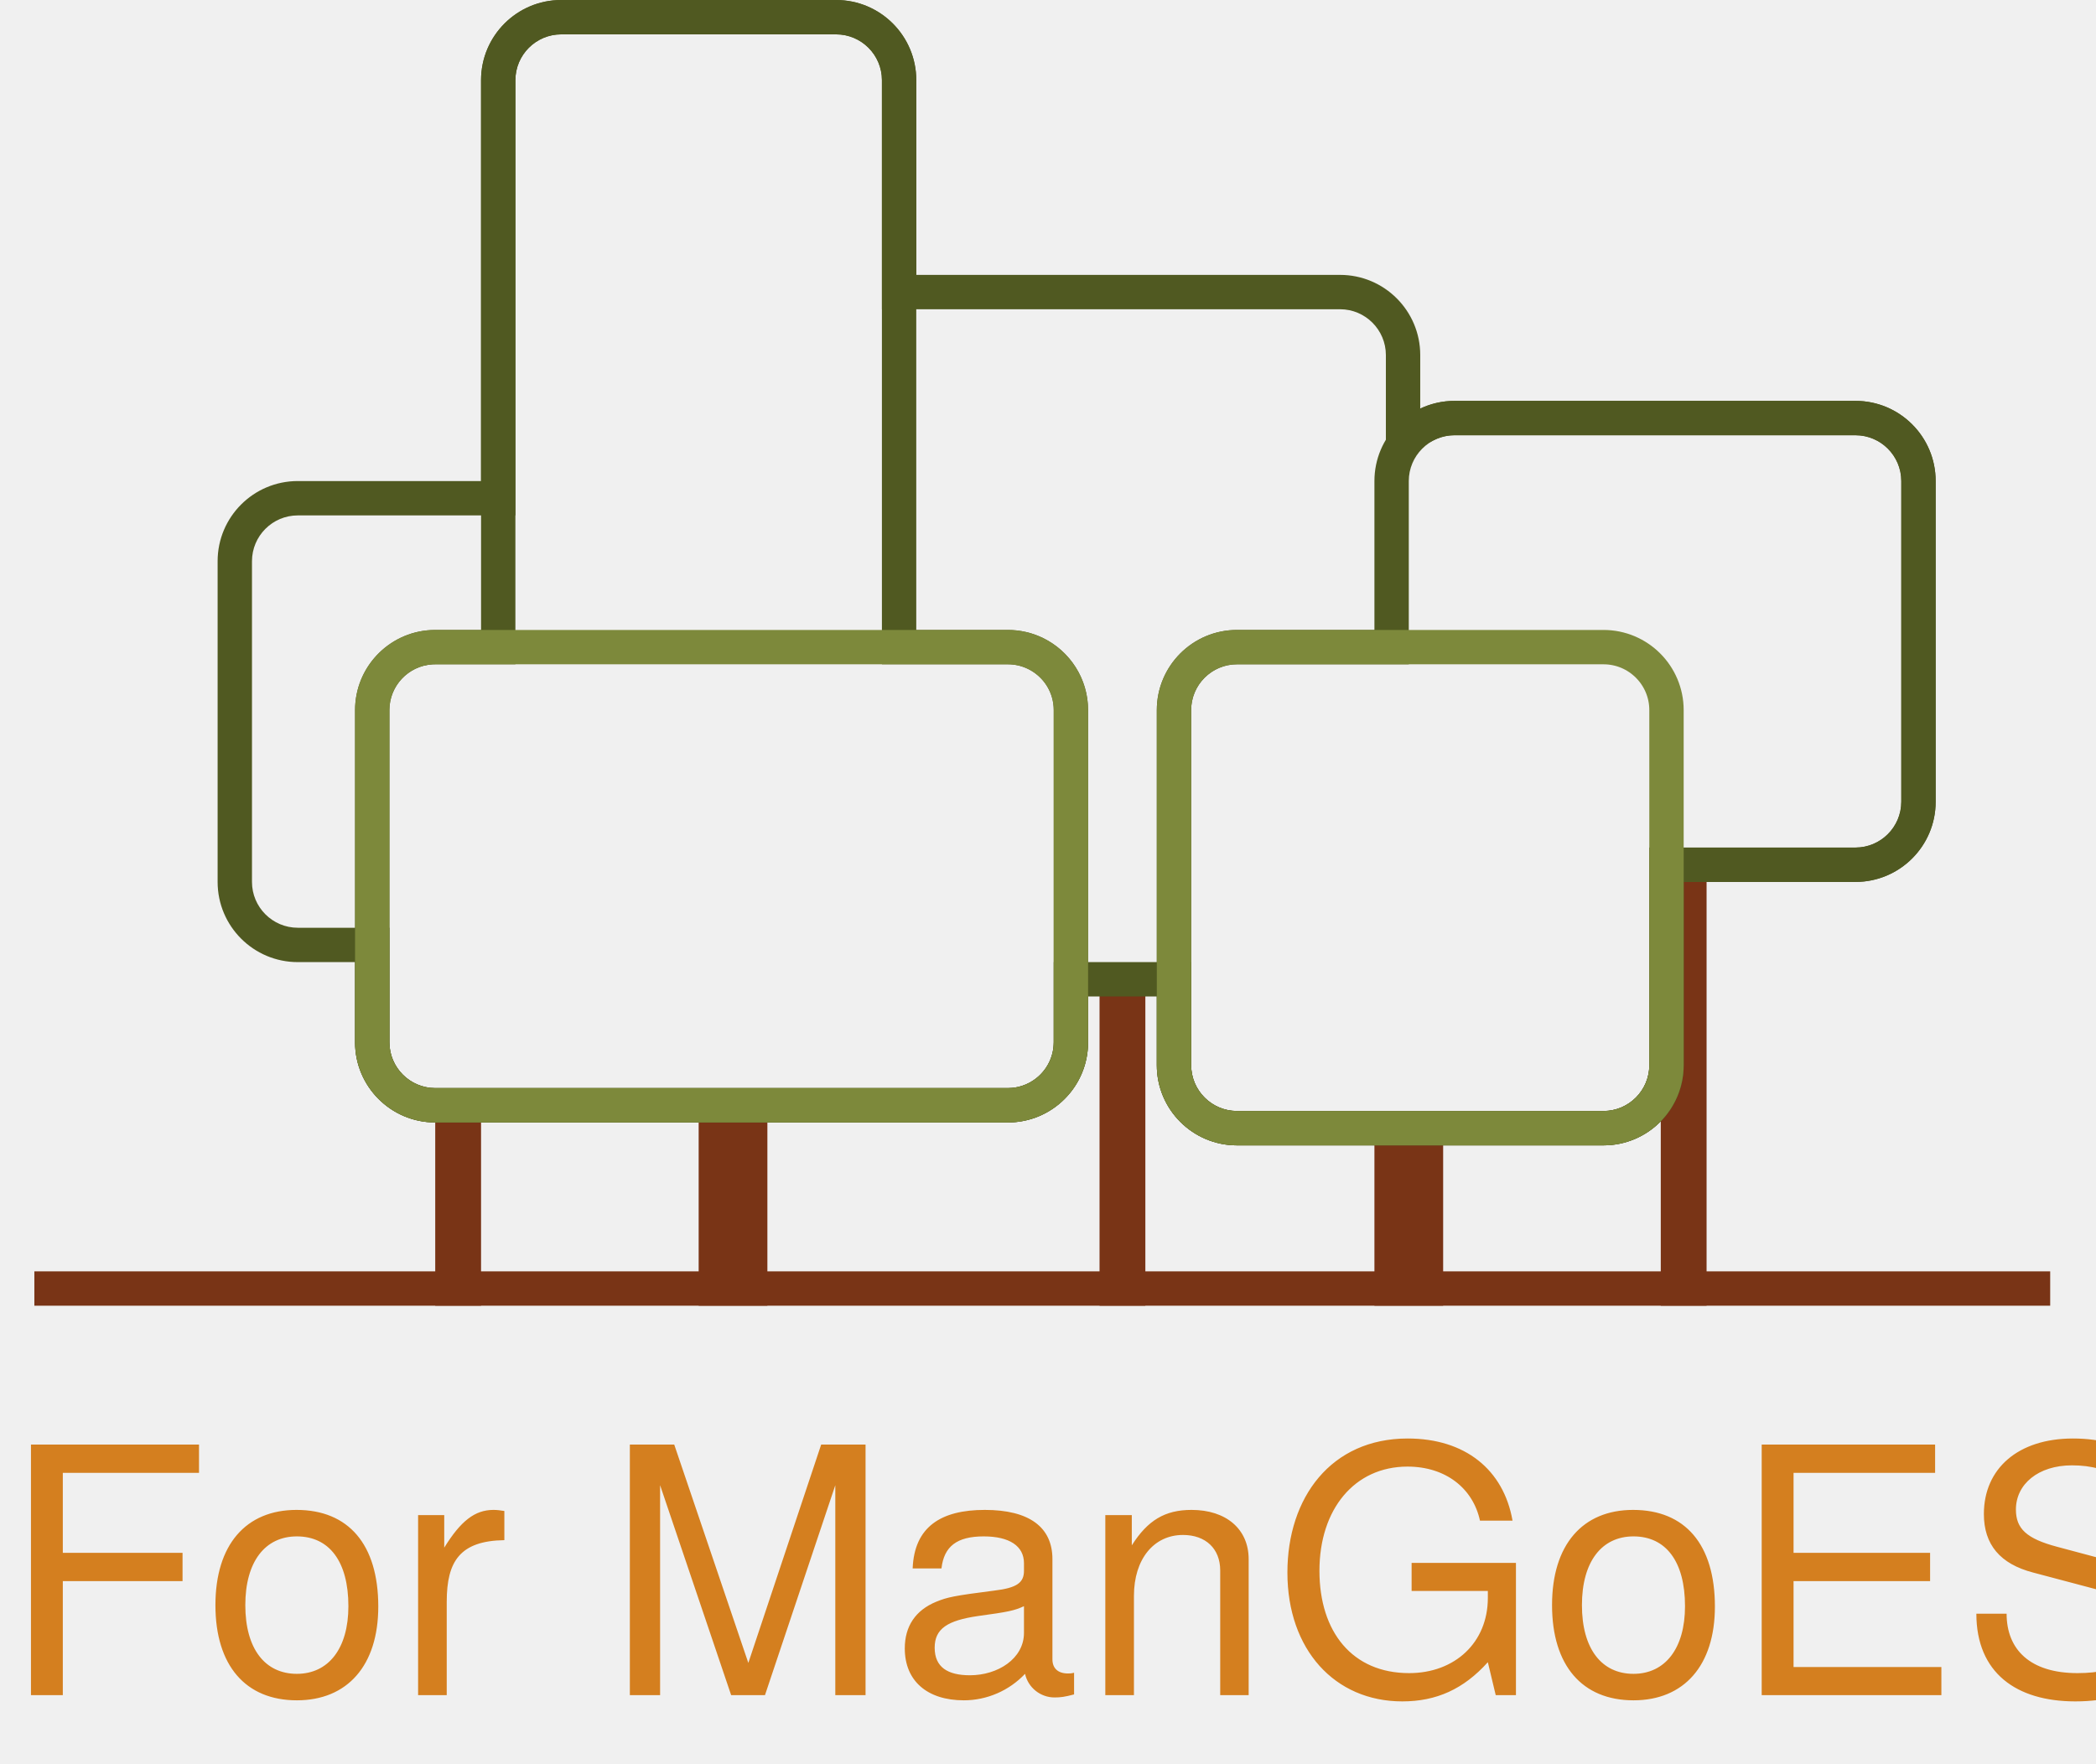
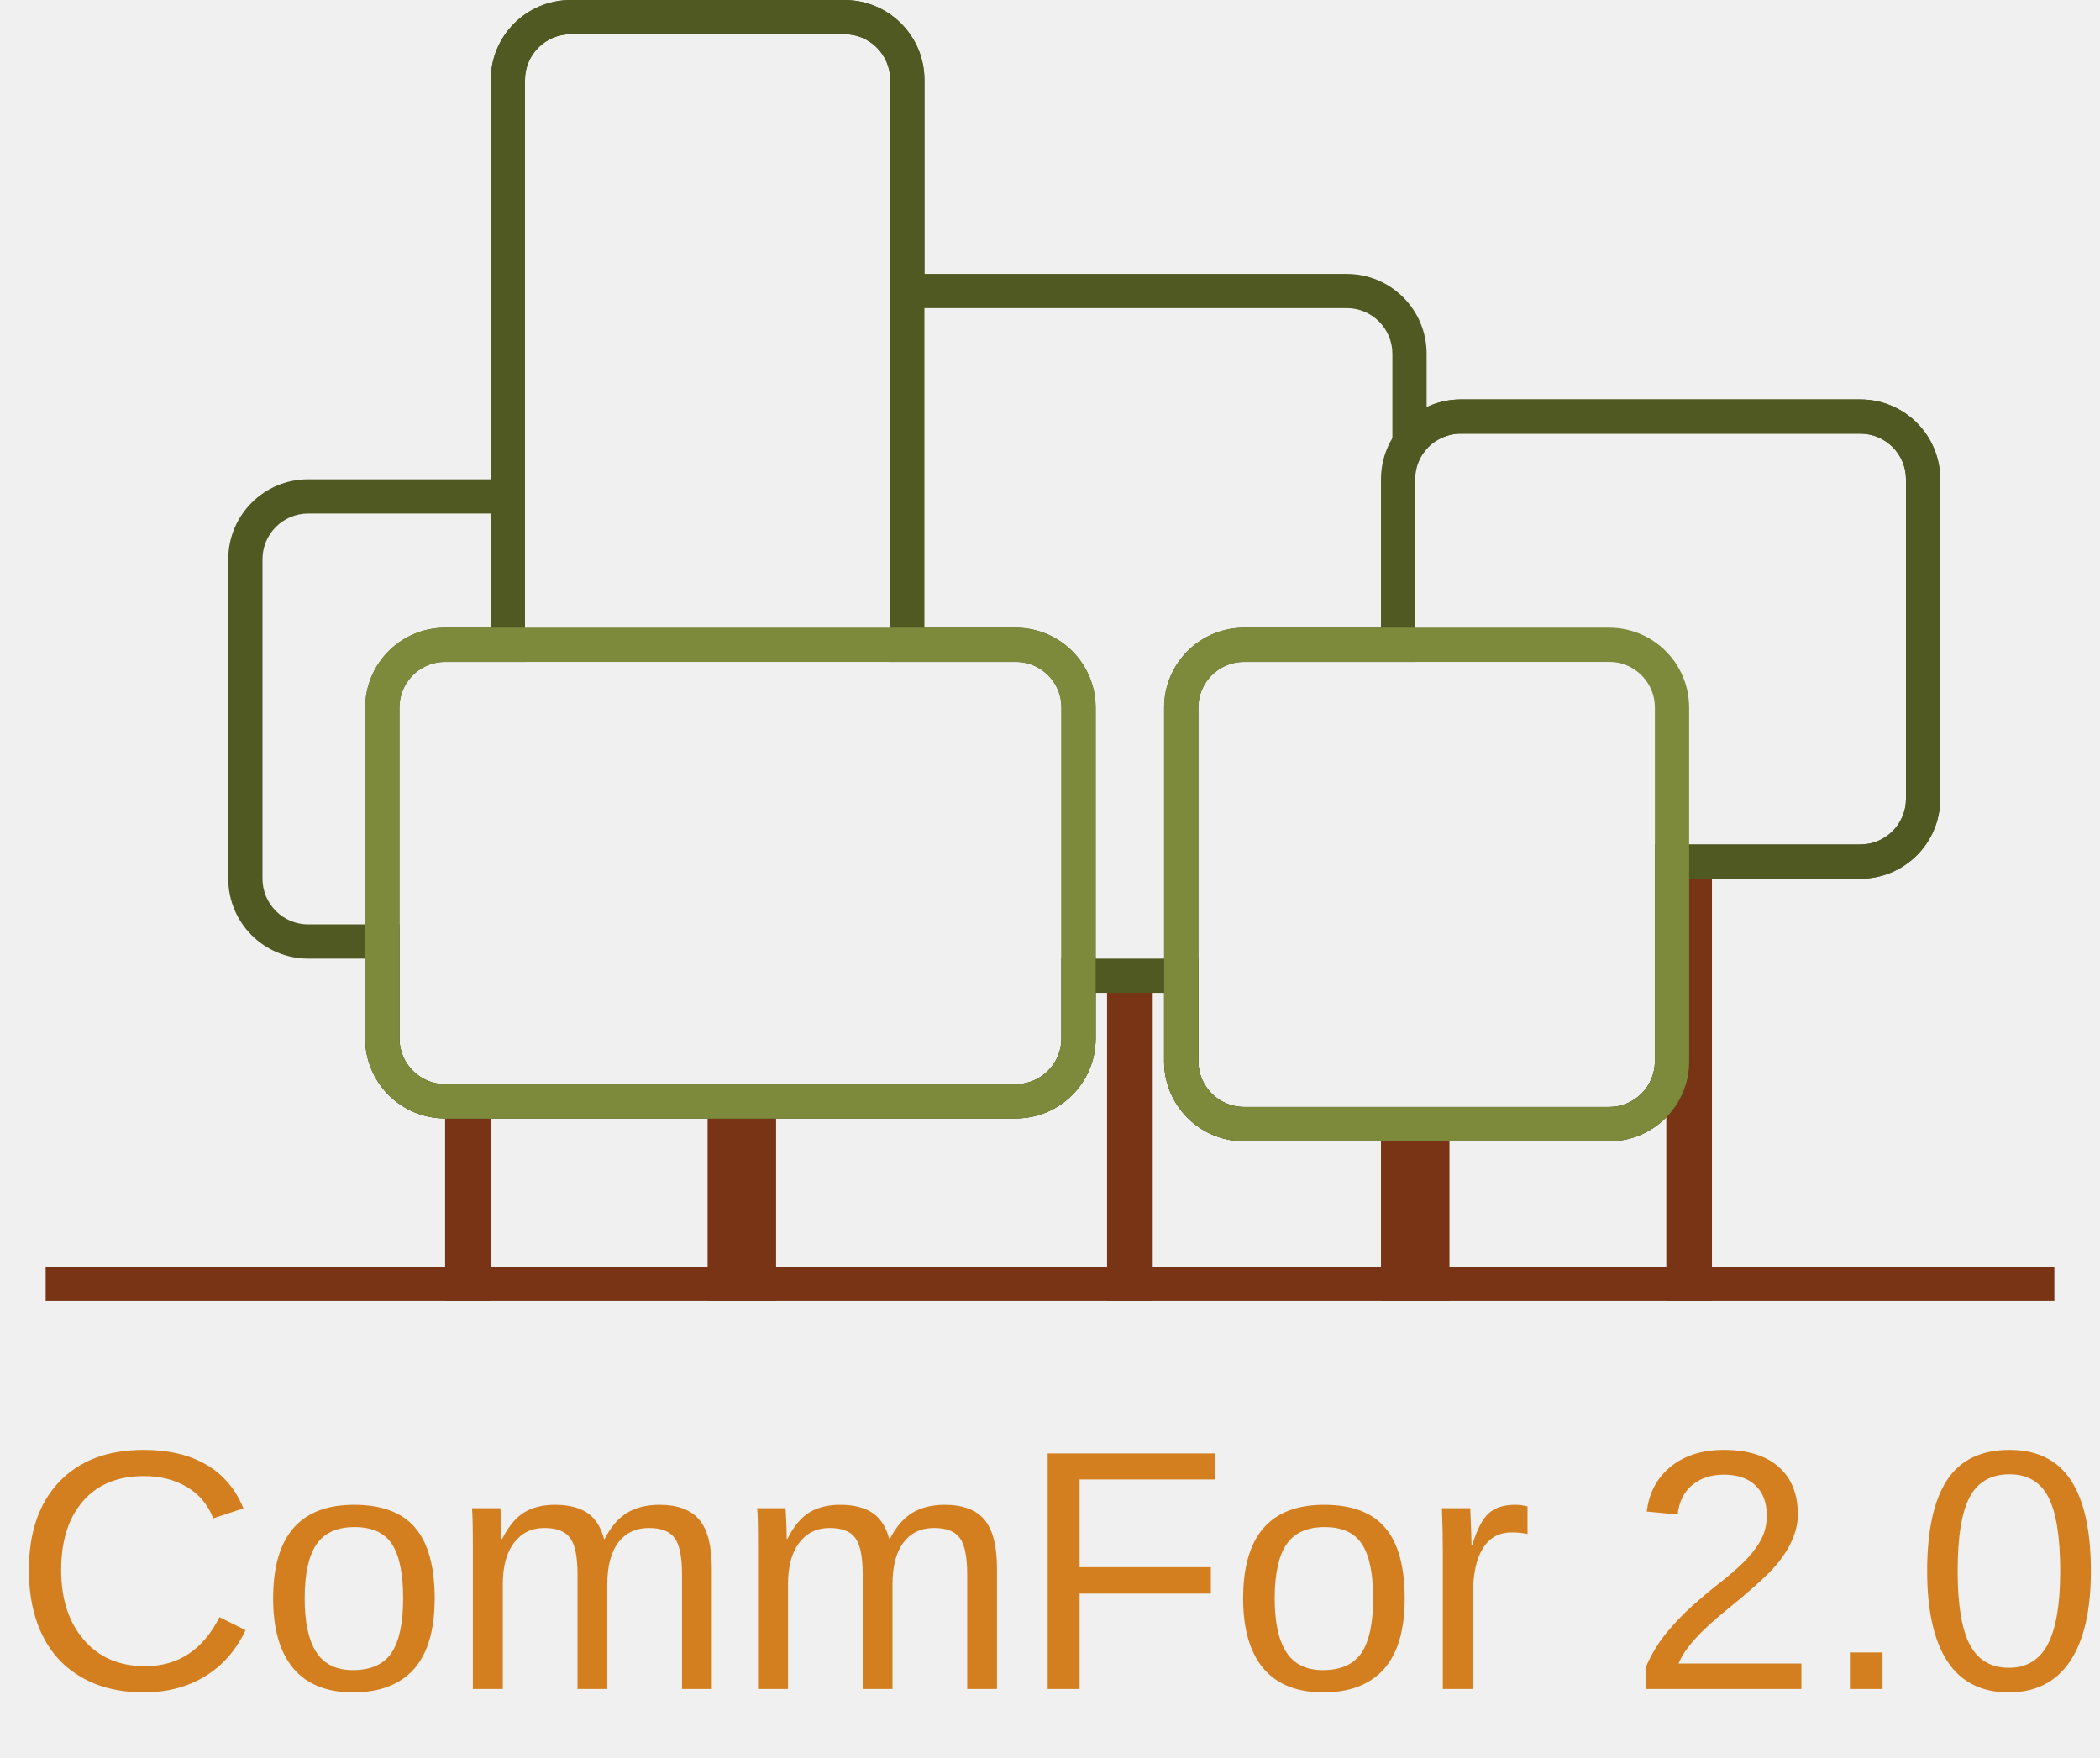
- <svg xmlns="http://www.w3.org/2000/svg" id="Colored_Logo" data-name="Colored Logo" width="183" height="154" viewBox="0 0 183 154">
-   <text id="For_ManGoES" data-name="For ManGoES" transform="translate(0 148)" fill="#d47f1f" font-size="30" font-family="HelveticaNeue-Light, Helvetica Neue" font-weight="300">
-     <tspan x="0" y="0">For ManGoES</tspan>
+ <svg xmlns="http://www.w3.org/2000/svg" id="Colored_Logo" data-name="Colored Logo" width="184" height="154" viewBox="0 0 184 154">
+   <text id="CommFor_2.0" data-name="CommFor 2.0" transform="translate(92 148)" fill="#d47f1f" font-size="30" font-family="ArialMT, Arial">
+     <tspan x="-91" y="0">CommFor 2.0</tspan>
  </text>
-   <rect id="Rectangle_7" data-name="Rectangle 7" width="6" height="18" transform="translate(61 96)" fill="#793416" />
-   <rect id="Rectangle_8" data-name="Rectangle 8" width="6" height="16" transform="translate(120 98)" fill="#793416" />
-   <rect id="Rectangle_9" data-name="Rectangle 9" width="4" height="28" transform="translate(96 86)" fill="#793416" />
-   <rect id="Rectangle_10" data-name="Rectangle 10" width="4" height="16" transform="translate(38 98)" fill="#793416" />
-   <rect id="Rectangle_11" data-name="Rectangle 11" width="4" height="38" transform="translate(145 76)" fill="#793416" />
-   <g id="Union_3" data-name="Union 3" transform="translate(31)" fill="none">
+   <rect id="Rectangle_7" data-name="Rectangle 7" width="6" height="18" transform="translate(62 96)" fill="#793416" />
+   <rect id="Rectangle_8" data-name="Rectangle 8" width="6" height="16" transform="translate(121 98)" fill="#793416" />
+   <rect id="Rectangle_9" data-name="Rectangle 9" width="4" height="28" transform="translate(97 86)" fill="#793416" />
+   <rect id="Rectangle_10" data-name="Rectangle 10" width="4" height="16" transform="translate(39 98)" fill="#793416" />
+   <rect id="Rectangle_11" data-name="Rectangle 11" width="4" height="38" transform="translate(146 76)" fill="#793416" />
+   <g id="Union_3" data-name="Union 3" transform="translate(32)" fill="none">
    <path d="M7,98a7,7,0,0,1-7-7V62a7,7,0,0,1,7-7h4V7a7,7,0,0,1,7-7H42a7,7,0,0,1,7,7V55h8a7,7,0,0,1,7,7V91a7,7,0,0,1-7,7Z" stroke="none" />
    <path d="M 57 95 C 59.205 95 61 93.206 61 91 L 61 62 C 61 59.794 59.205 58 57 58 L 46 58 L 46 7 C 46 4.794 44.206 3 42 3 L 18 3 C 15.794 3 14 4.794 14 7 L 14 58 L 7 58 C 4.794 58 3 59.794 3 62 L 3 91 C 3 93.206 4.794 95 7 95 L 57 95 M 57 98 L 7 98 C 3.134 98 -3.437218310864409e-06 94.866 -3.437218310864409e-06 91 L -3.437218310864409e-06 62 C -3.437218310864409e-06 58.134 3.134 55 7 55 L 11 55 L 11 7 C 11 3.134 14.134 3.437218310864409e-06 18 3.437218310864409e-06 L 42 3.437218310864409e-06 C 45.866 3.437218310864409e-06 49 3.134 49 7 L 49 55 L 57 55 C 60.866 55 64 58.134 64 62 L 64 91 C 64 94.866 60.866 98 57 98 Z" stroke="none" fill="#fff" />
  </g>
-   <g id="Union_8" data-name="Union 8" transform="translate(101 35)" fill="none">
+   <g id="Union_8" data-name="Union 8" transform="translate(102 35)" fill="none">
    <path d="M7,65a7,7,0,0,1-7-7V27a7,7,0,0,1,7-7H19V7a7,7,0,0,1,7-7H61a7,7,0,0,1,7,7V35a7,7,0,0,1-7,7H46V58a7,7,0,0,1-7,7Z" stroke="none" />
    <path d="M 39 62 C 41.205 62 43 60.205 43 58 L 43 39 L 61 39 C 63.206 39 65 37.206 65 35 L 65 7 C 65 4.794 63.206 3 61 3 L 26 3 C 23.794 3 22 4.794 22 7 L 22 23 L 7 23 C 4.794 23 3 24.794 3 27 L 3 58 C 3 60.205 4.794 62 7 62 L 39 62 M 39 65 L 7 65 C 3.134 65 2.178955128329108e-06 61.866 2.178955128329108e-06 58 L 2.178955128329108e-06 27 C 2.178955128329108e-06 23.134 3.134 20 7 20 L 19 20 L 19 7 C 19 3.134 22.134 8.178710686479462e-07 26 8.178710686479462e-07 L 61 8.178710686479462e-07 C 64.866 8.178710686479462e-07 68 3.134 68 7 L 68 35 C 68 38.866 64.866 42 61 42 L 46 42 L 46 58 C 46 61.866 42.866 65 39 65 Z" stroke="none" fill="#505921" />
  </g>
-   <g id="Union_5" data-name="Union 5" transform="translate(19)" fill="none">
+   <g id="Union_5" data-name="Union 5" transform="translate(20)" fill="none">
    <path d="M69,98H19a7,7,0,0,1-7-7V84H7a7,7,0,0,1-7-7V49a7,7,0,0,1,7-7H23V7a7,7,0,0,1,7-7H54a7,7,0,0,1,7,7V55h8a6.969,6.969,0,0,1,3.067.706l.005,0,.007,0A7,7,0,0,1,76,62V91a6.992,6.992,0,0,1-7,7Z" stroke="none" />
    <path d="M 69 95 C 70.804 95 72.391 93.787 72.861 92.05 C 72.953 91.71 73 91.357 73 91 L 73 62 C 73 60.461 72.141 59.084 70.758 58.405 L 70.749 58.401 C 70.204 58.135 69.615 58 69 58 L 57.999 58 L 57.999 7 C 57.999 4.794 56.205 3 54 3 L 30 3 C 27.794 3 25.999 4.794 25.999 7 L 25.999 45 L 7 45 C 4.794 45 3 46.795 3 49 L 3 77 C 3 79.206 4.794 81.001 7 81.001 L 15 81.001 L 15 91 C 15 93.206 16.794 95 19 95 L 69 95 M 69 98 L 19 98 C 15.133 98 12 94.866 12 91 L 12 84.001 L 7 84.001 C 3.134 84.001 1.635742137295892e-06 80.866 1.635742137295892e-06 77 L 1.635742137295892e-06 49 C 1.635742137295892e-06 45.134 3.134 42 7 42 L 22.999 42 L 22.999 7 C 22.999 3.134 26.133 3.437218310864409e-06 30 3.437218310864409e-06 L 54 3.437218310864409e-06 C 57.866 3.437218310864409e-06 60.999 3.134 60.999 7 L 60.999 55 L 69 55 C 70.1 55 71.141 55.254 72.067 55.706 C 72.069 55.707 72.071 55.708 72.073 55.709 C 72.075 55.71 72.077 55.711 72.08 55.712 C 74.401 56.852 76 59.239 76 62 L 76 91 C 76 91.634 75.915 92.249 75.757 92.833 C 74.952 95.81 72.232 98 69 98 Z" stroke="none" fill="#505921" />
  </g>
-   <g id="Union_10" data-name="Union 10" transform="translate(31)" fill="none">
+   <g id="Union_10" data-name="Union 10" transform="translate(32)" fill="none">
    <path d="M77,100a7,7,0,0,1-7-7V87H64v4a7,7,0,0,1-7,7H7a7,7,0,0,1-7-7V62a7,7,0,0,1,6.6-6.989C6.729,55,6.864,55,7,55h4V7a7,7,0,0,1,7-7H42a7,7,0,0,1,7,7V24H86a7,7,0,0,1,7,7v4.673A6.972,6.972,0,0,1,96,35h35a7,7,0,0,1,7,7V70a7,7,0,0,1-7,7H116V93a7,7,0,0,1-7,7Z" stroke="none" />
    <path d="M 109 97 C 111.206 97 113 95.205 113 93 L 113 74 L 131 74 C 133.206 74 135.001 72.206 135.001 70 L 135.001 42 C 135.001 39.795 133.206 38 131 38 L 96 38 C 95.399 38 94.823 38.129 94.287 38.384 L 90 40.421 L 90 31.001 C 90 28.795 88.206 27 86 27 L 46 27 L 46 7 C 46 4.794 44.206 3 42 3 L 18 3 C 15.794 3 14 4.794 14 7 L 14 58 L 7 58 C 6.92 58 6.845 58.002 6.776 58.006 L 6.766 58.007 C 4.654 58.127 3 59.881 3 62 L 3 91 C 3 93.206 4.794 95 7 95 L 57 95 C 59.205 95 61 93.206 61 91 L 61 84 L 73 84 L 73 93 C 73 95.205 74.795 97 77 97 L 109 97 M 109 100 L 77 100 C 73.134 100 70 96.866 70 93 L 70 87 L 64 87 L 64 91 C 64 94.866 60.866 98 57 98 L 7 98 C 3.134 98 5.175781097932486e-06 94.866 5.175781097932486e-06 91 L 5.175781097932486e-06 62 C 5.175781097932486e-06 58.27 2.917 55.221 6.595 55.012 C 6.729 55.004 6.864 55 7 55 L 11 55 L 11 7 C 11 3.134 14.134 1.040893585013691e-05 18 1.040893585013691e-05 L 42 1.040893585013691e-05 C 45.866 1.040893585013691e-05 49 3.134 49 7 L 49 24 L 86 24 C 89.866 24 93 27.134 93 31.001 L 93 35.674 C 93.909 35.242 94.926 35 96 35 L 131 35 C 134.866 35 138.001 38.134 138.001 42 L 138.001 70 C 138.001 73.866 134.866 77 131 77 L 116 77 L 116 93 C 116 96.866 112.866 100 109 100 Z" stroke="none" fill="#505921" />
  </g>
-   <g id="Rectangle_3" data-name="Rectangle 3" transform="translate(101 55)" fill="none" stroke="#7d893b" stroke-width="3">
+   <g id="Rectangle_3" data-name="Rectangle 3" transform="translate(102 55)" fill="none" stroke="#7d893b" stroke-width="3">
    <rect width="46" height="45" rx="7" stroke="none" />
    <rect x="1.5" y="1.5" width="43" height="42" rx="5.5" fill="none" />
  </g>
-   <rect id="Rectangle_12" data-name="Rectangle 12" width="176" height="3" transform="translate(3 111)" fill="#793416" />
-   <g id="Rectangle_1" data-name="Rectangle 1" transform="translate(31 55)" fill="none" stroke="#7d893b" stroke-width="3">
+   <rect id="Rectangle_12" data-name="Rectangle 12" width="176" height="3" transform="translate(4 111)" fill="#793416" />
+   <g id="Rectangle_1" data-name="Rectangle 1" transform="translate(32 55)" fill="none" stroke="#7d893b" stroke-width="3">
    <rect width="64" height="43" rx="7" stroke="none" />
    <rect x="1.5" y="1.5" width="61" height="40" rx="5.5" fill="none" />
  </g>
</svg>
